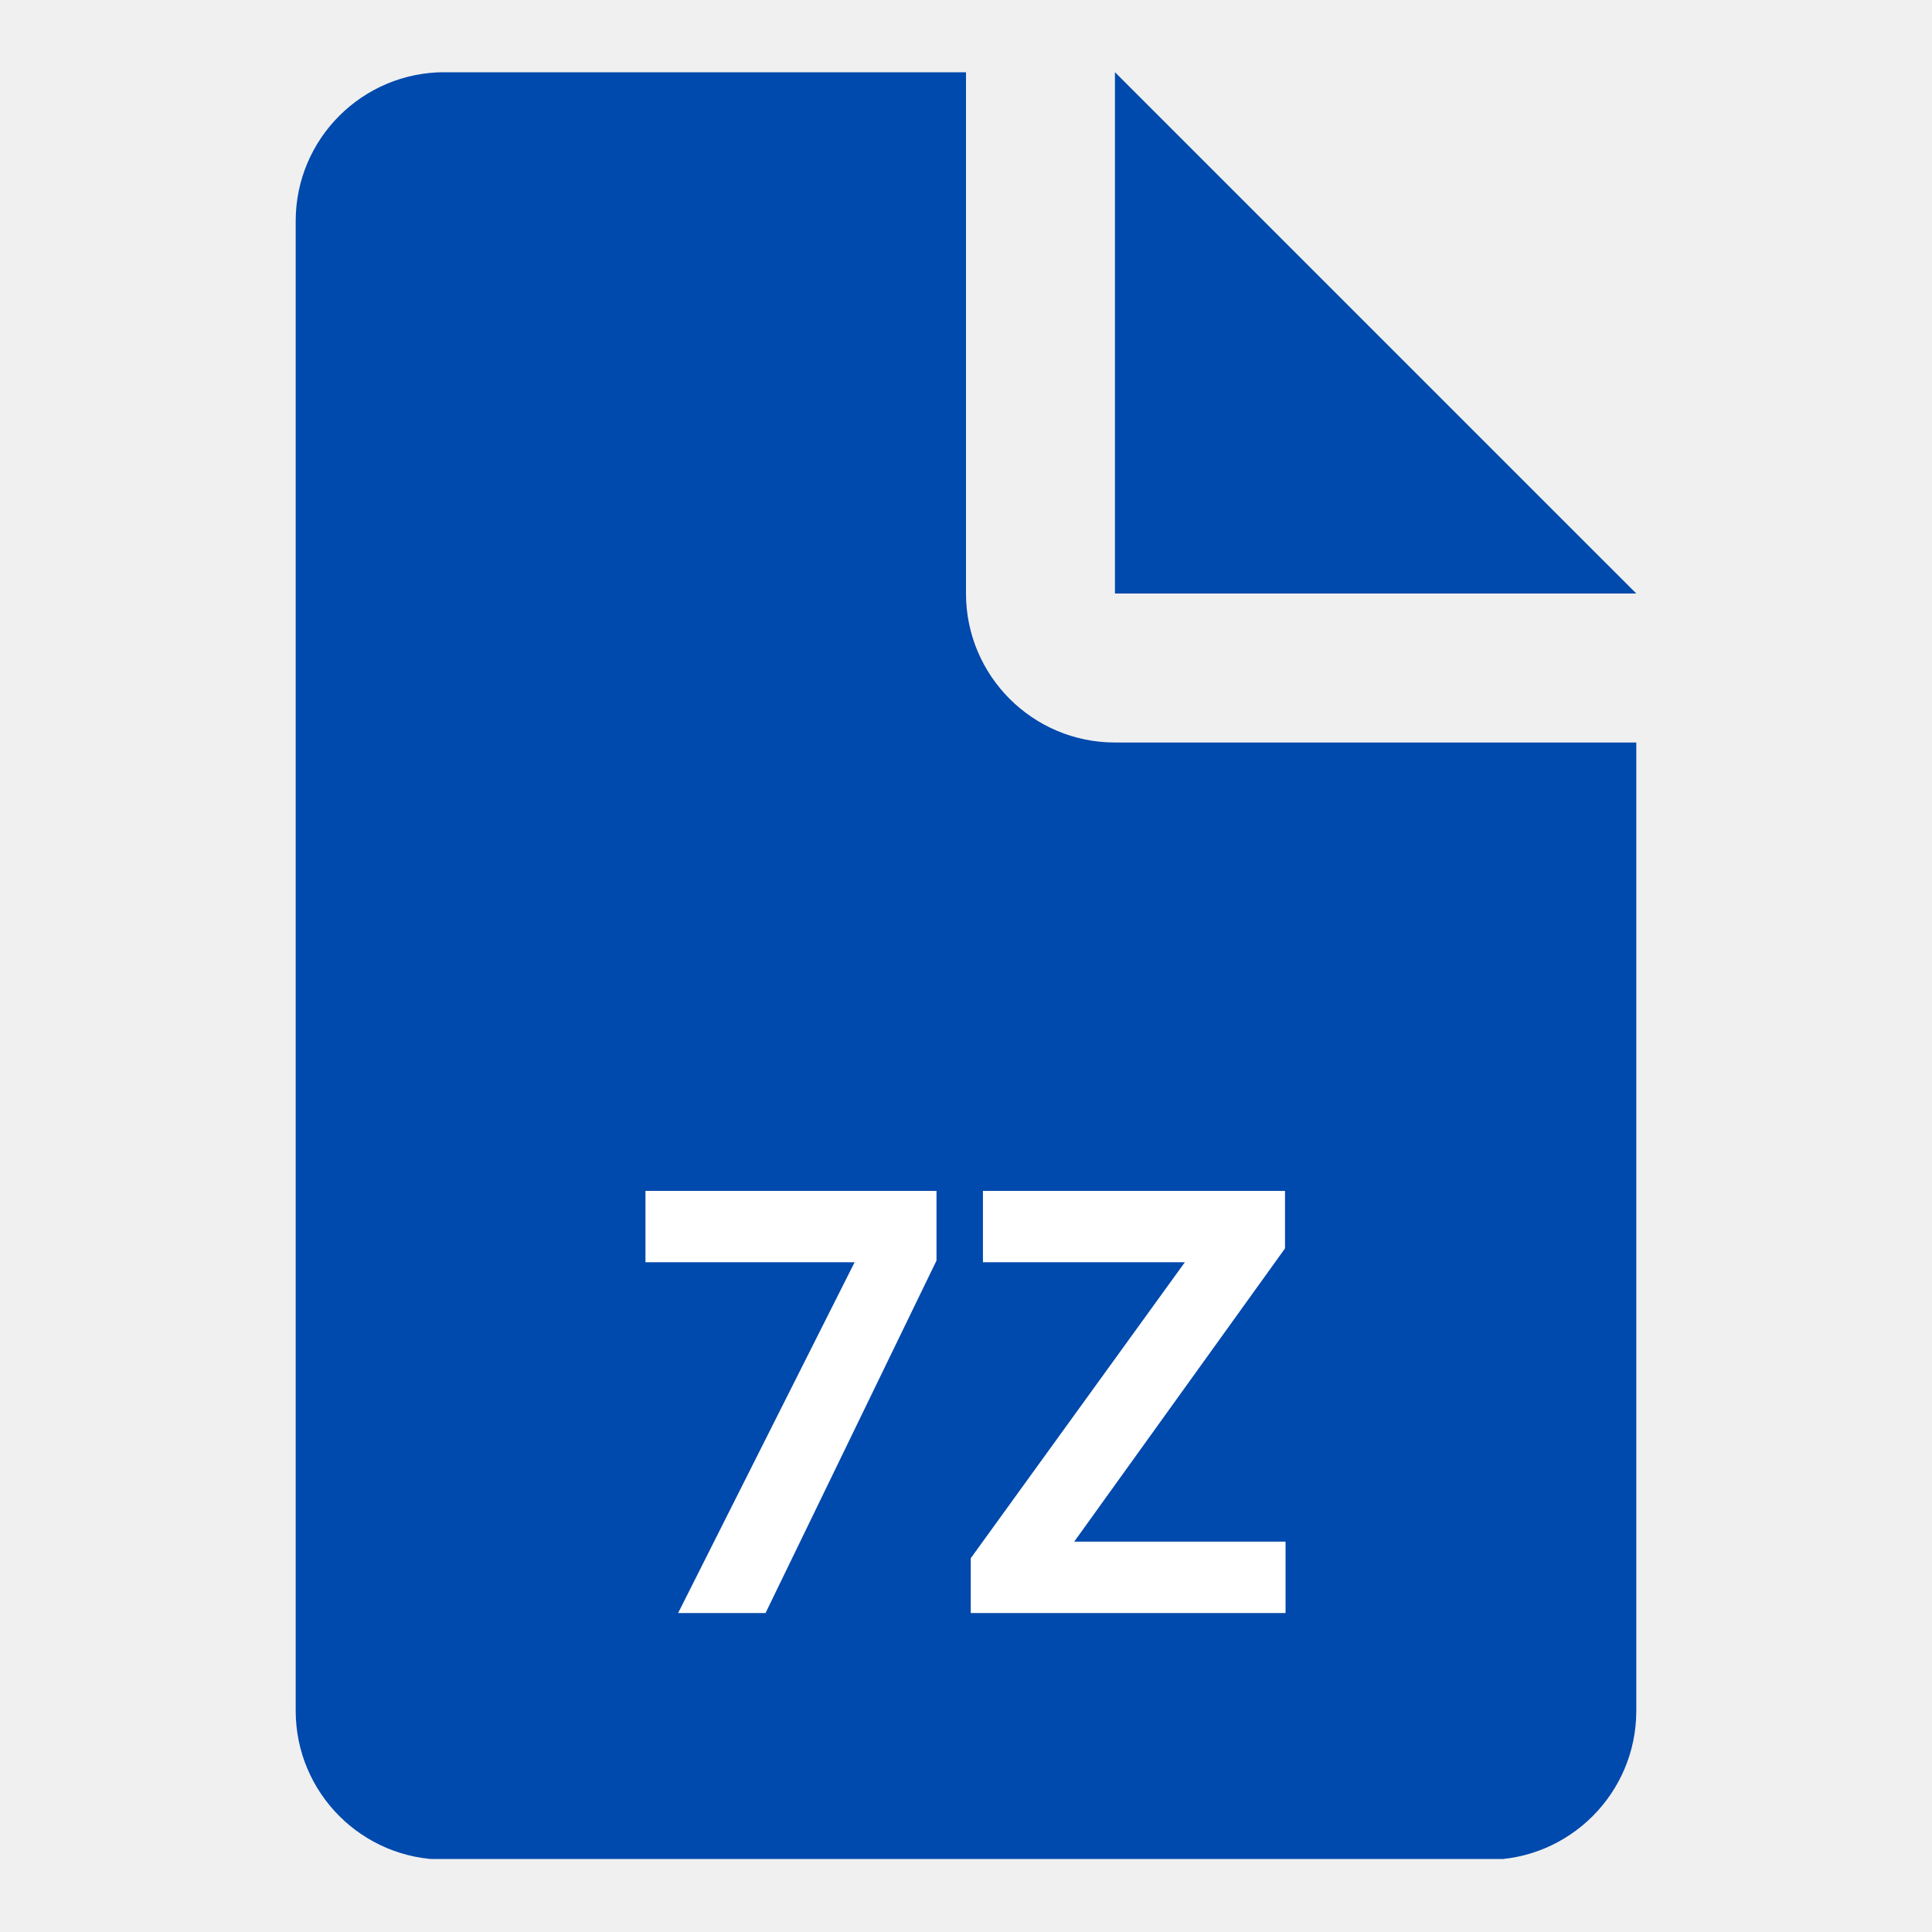
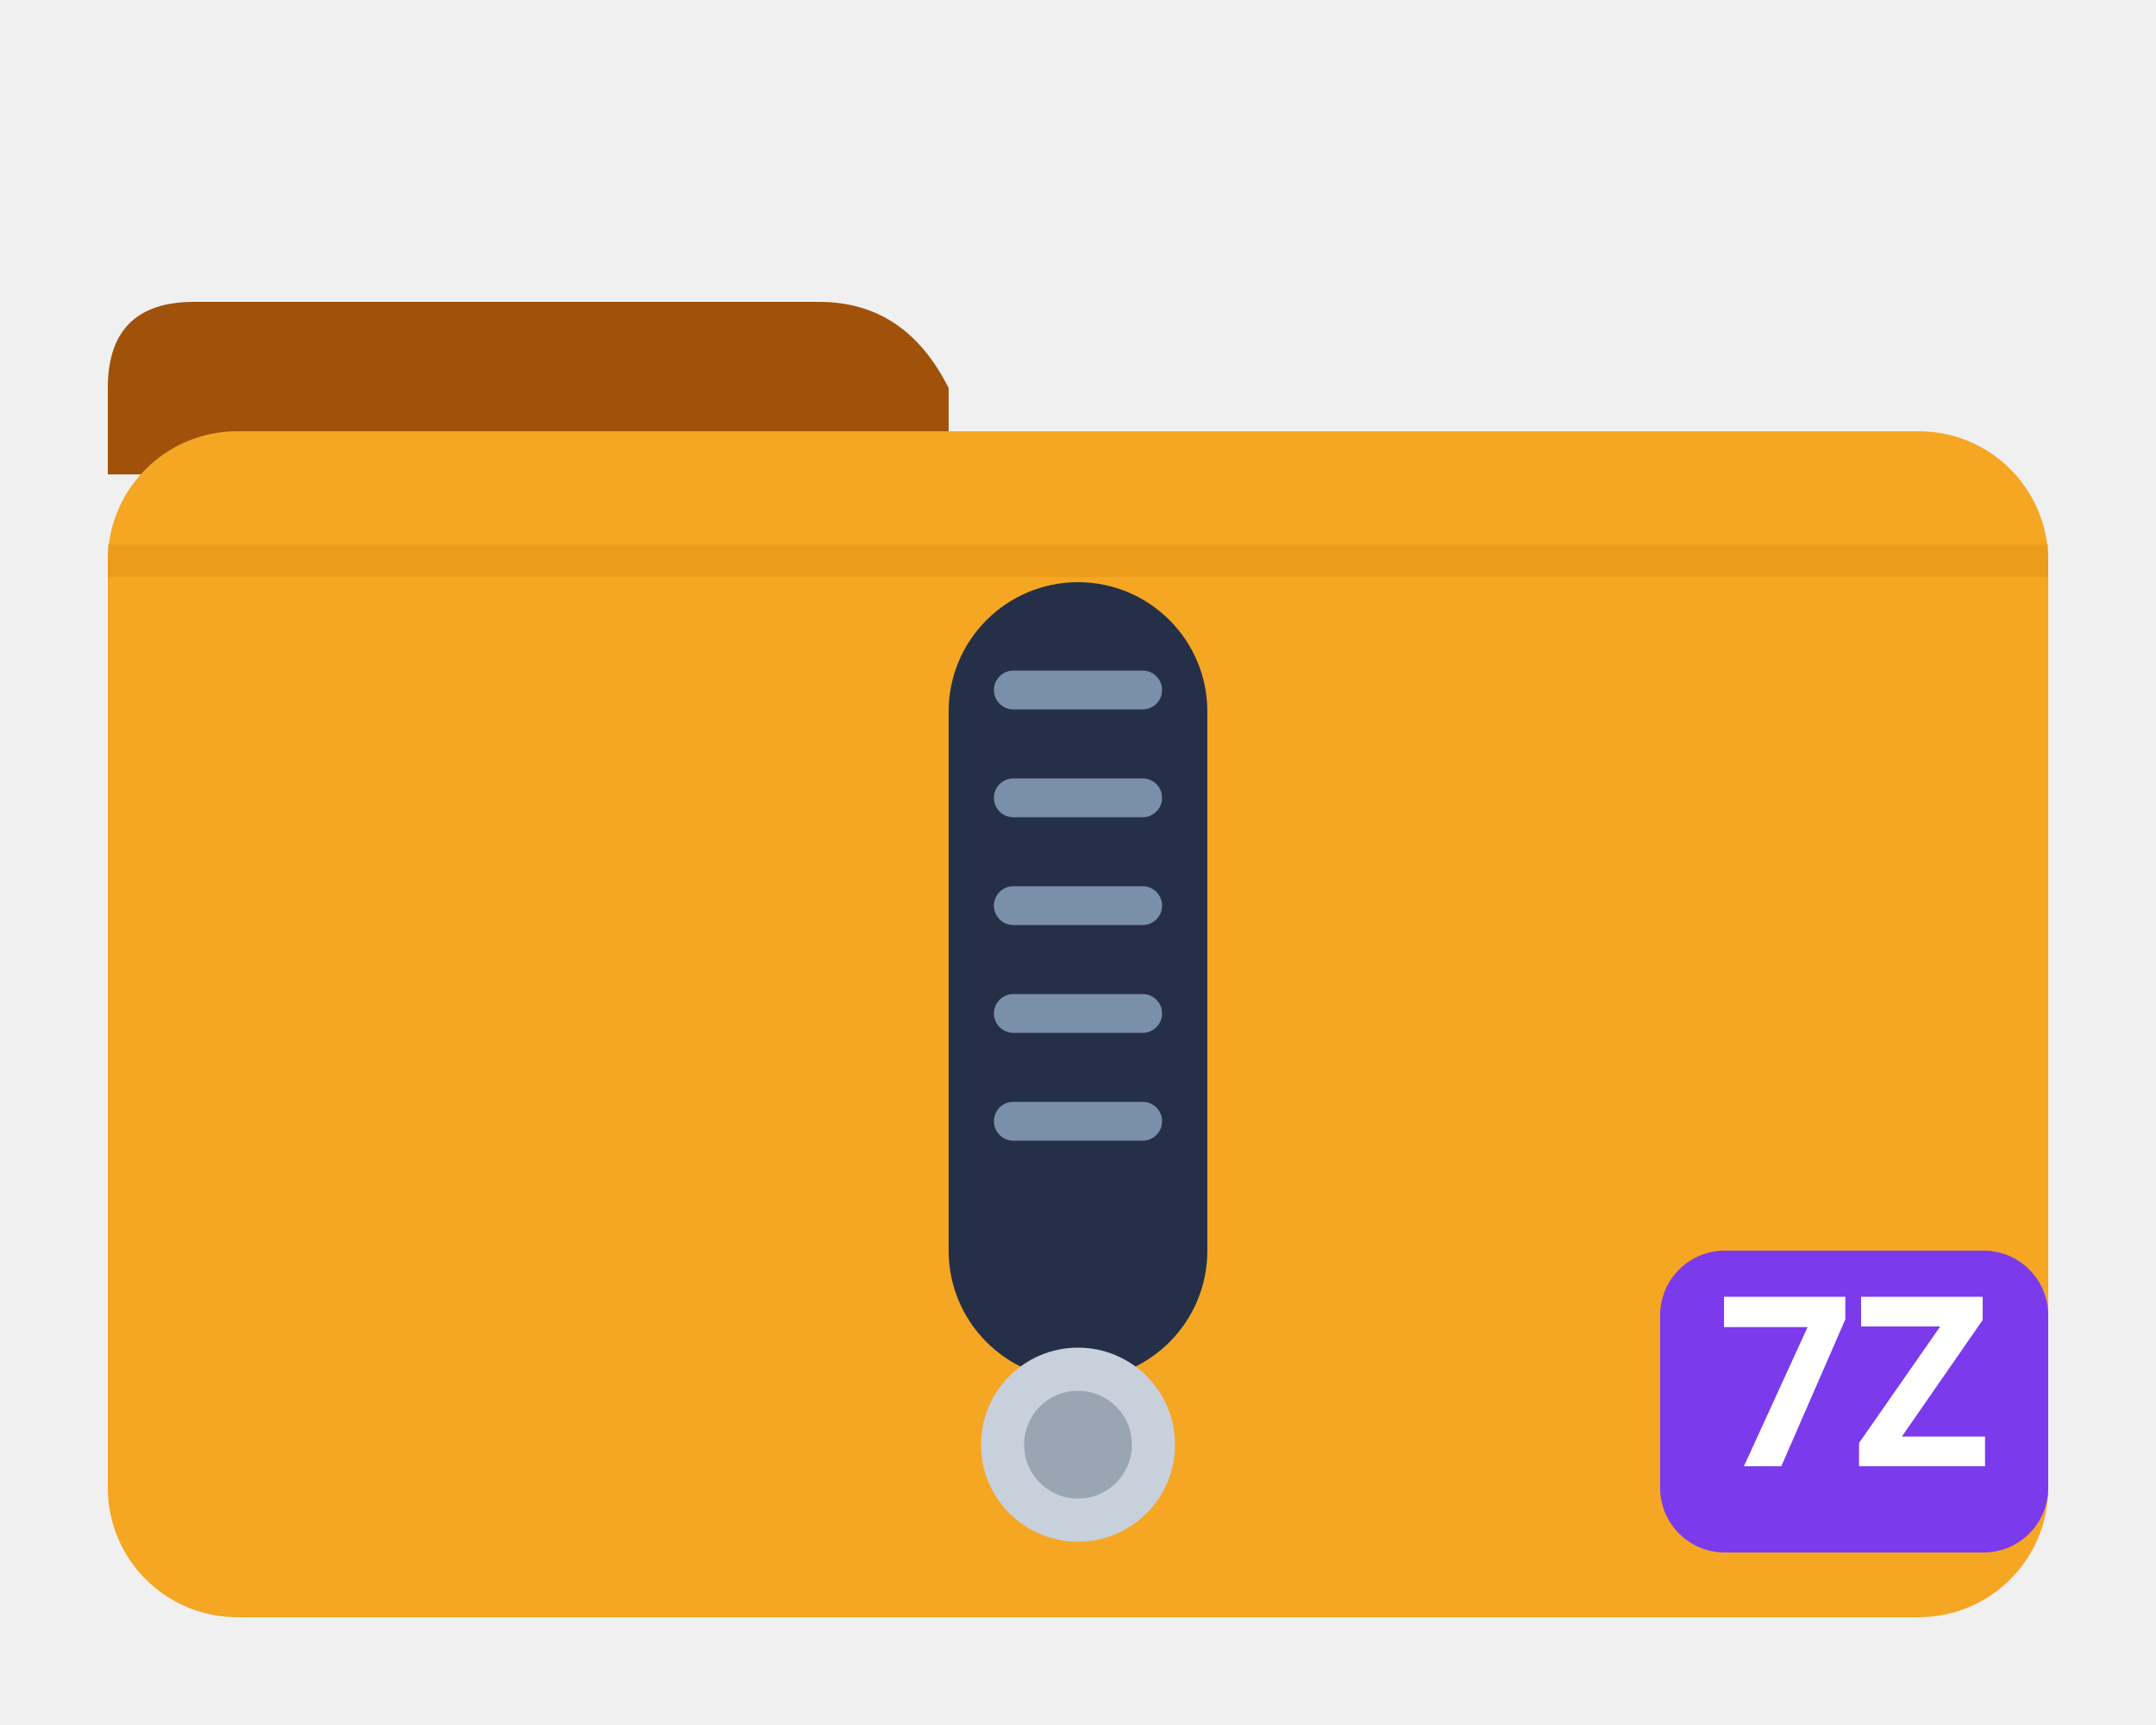
- <svg xmlns="http://www.w3.org/2000/svg" width="1024" zoomAndPan="magnify" viewBox="0 0 768 768" height="1024" preserveAspectRatio="xMidYMid meet" version="1.0">
-   <defs>
-     <g />
-     <clipPath id="a1dbc99603">
-       <path d="M 443 28.723 L 650.793 28.723 L 650.793 236 L 443 236 Z M 443 28.723 " clip-rule="nonzero" />
-     </clipPath>
-     <clipPath id="ef8adea349">
-       <path d="M 117.543 28.723 L 650.793 28.723 L 650.793 738.973 L 117.543 738.973 Z M 117.543 28.723 " clip-rule="nonzero" />
-     </clipPath>
-     <clipPath id="3ab54d4064">
-       <rect x="0" width="274" y="0" height="274" />
-     </clipPath>
-   </defs>
-   <g clip-path="url(#a1dbc99603)">
-     <path fill="#0049ad" d="M 650.453 235.938 L 443.211 28.699 L 443.211 235.938 Z M 650.453 235.938 " fill-opacity="1" fill-rule="nonzero" />
-   </g>
-   <g clip-path="url(#ef8adea349)">
-     <path fill="#0049ad" d="M 383.996 235.938 L 383.996 28.699 L 176.758 28.699 C 144.055 28.699 117.543 55.176 117.543 87.879 L 117.543 680.031 C 117.543 712.77 144.055 739.238 176.758 739.238 L 591.238 739.309 C 623.914 739.309 650.453 712.77 650.453 680.086 L 650.453 295.156 L 443.211 295.156 C 410.508 295.156 383.996 268.605 383.996 235.938 Z M 383.996 235.938 " fill-opacity="1" fill-rule="nonzero" />
-   </g>
-   <g transform="matrix(1, 0, 0, 1, 248, 421)">
-     <g clip-path="url(#3ab54d4064)">
-       <g fill="#ffffff" fill-opacity="1">
-         <g transform="translate(1.772959, 220.1986)">
-           <g>
-             <path d="M 54.547 0 L 19.797 0 L 89.953 -139.438 L 6.812 -139.438 L 6.812 -167.812 L 122.5 -167.812 L 122.5 -140.094 Z M 54.547 0 " />
-           </g>
-         </g>
-       </g>
-       <g fill="#ffffff" fill-opacity="1">
-         <g transform="translate(131.9547, 220.1986)">
-           <g>
-             <path d="M 131.078 0 L 5.938 0 L 5.938 -21.781 L 91.047 -139.438 L 10.781 -139.438 L 10.781 -167.812 L 130.859 -167.812 L 130.859 -144.938 L 47.062 -28.375 L 131.078 -28.375 Z M 131.078 0 " />
-           </g>
-         </g>
-       </g>
-     </g>
-   </g>
+ <svg xmlns="http://www.w3.org/2000/svg" viewBox="0 0 100 80">
+   <path d="M5,18 Q5,14 9,14 L38,14 Q42,14 44,18 L44,22 L5,22 Z" fill="#a0520a" />
+   <rect x="5" y="20" width="90" height="55" rx="6" ry="6" fill="#f5a623" />
+   <path d="M5,26 L95,26" stroke="#e09010" stroke-width="1.5" opacity="0.45" />
+   <rect x="44" y="27" width="12" height="37" rx="6" fill="#253048" />
+   <line x1="47" y1="32" x2="53" y2="32" stroke="#7a8faa" stroke-width="1.8" stroke-linecap="round" />
+   <line x1="47" y1="37" x2="53" y2="37" stroke="#7a8faa" stroke-width="1.8" stroke-linecap="round" />
+   <line x1="47" y1="42" x2="53" y2="42" stroke="#7a8faa" stroke-width="1.8" stroke-linecap="round" />
+   <line x1="47" y1="47" x2="53" y2="47" stroke="#7a8faa" stroke-width="1.8" stroke-linecap="round" />
+   <line x1="47" y1="52" x2="53" y2="52" stroke="#7a8faa" stroke-width="1.8" stroke-linecap="round" />
+   <circle cx="50" cy="67" r="4.5" fill="#c8d0dc" />
+   <circle cx="50" cy="67" r="2.5" fill="#9aa5b4" />
+   <rect x="77" y="58" width="18" height="14" rx="3" fill="#7c3aed" />
+   <text x="86" y="68" font-family="system-ui,sans-serif" font-size="11" font-weight="700" fill="white" text-anchor="middle" dominant-baseline="auto">7Z</text>
</svg>
